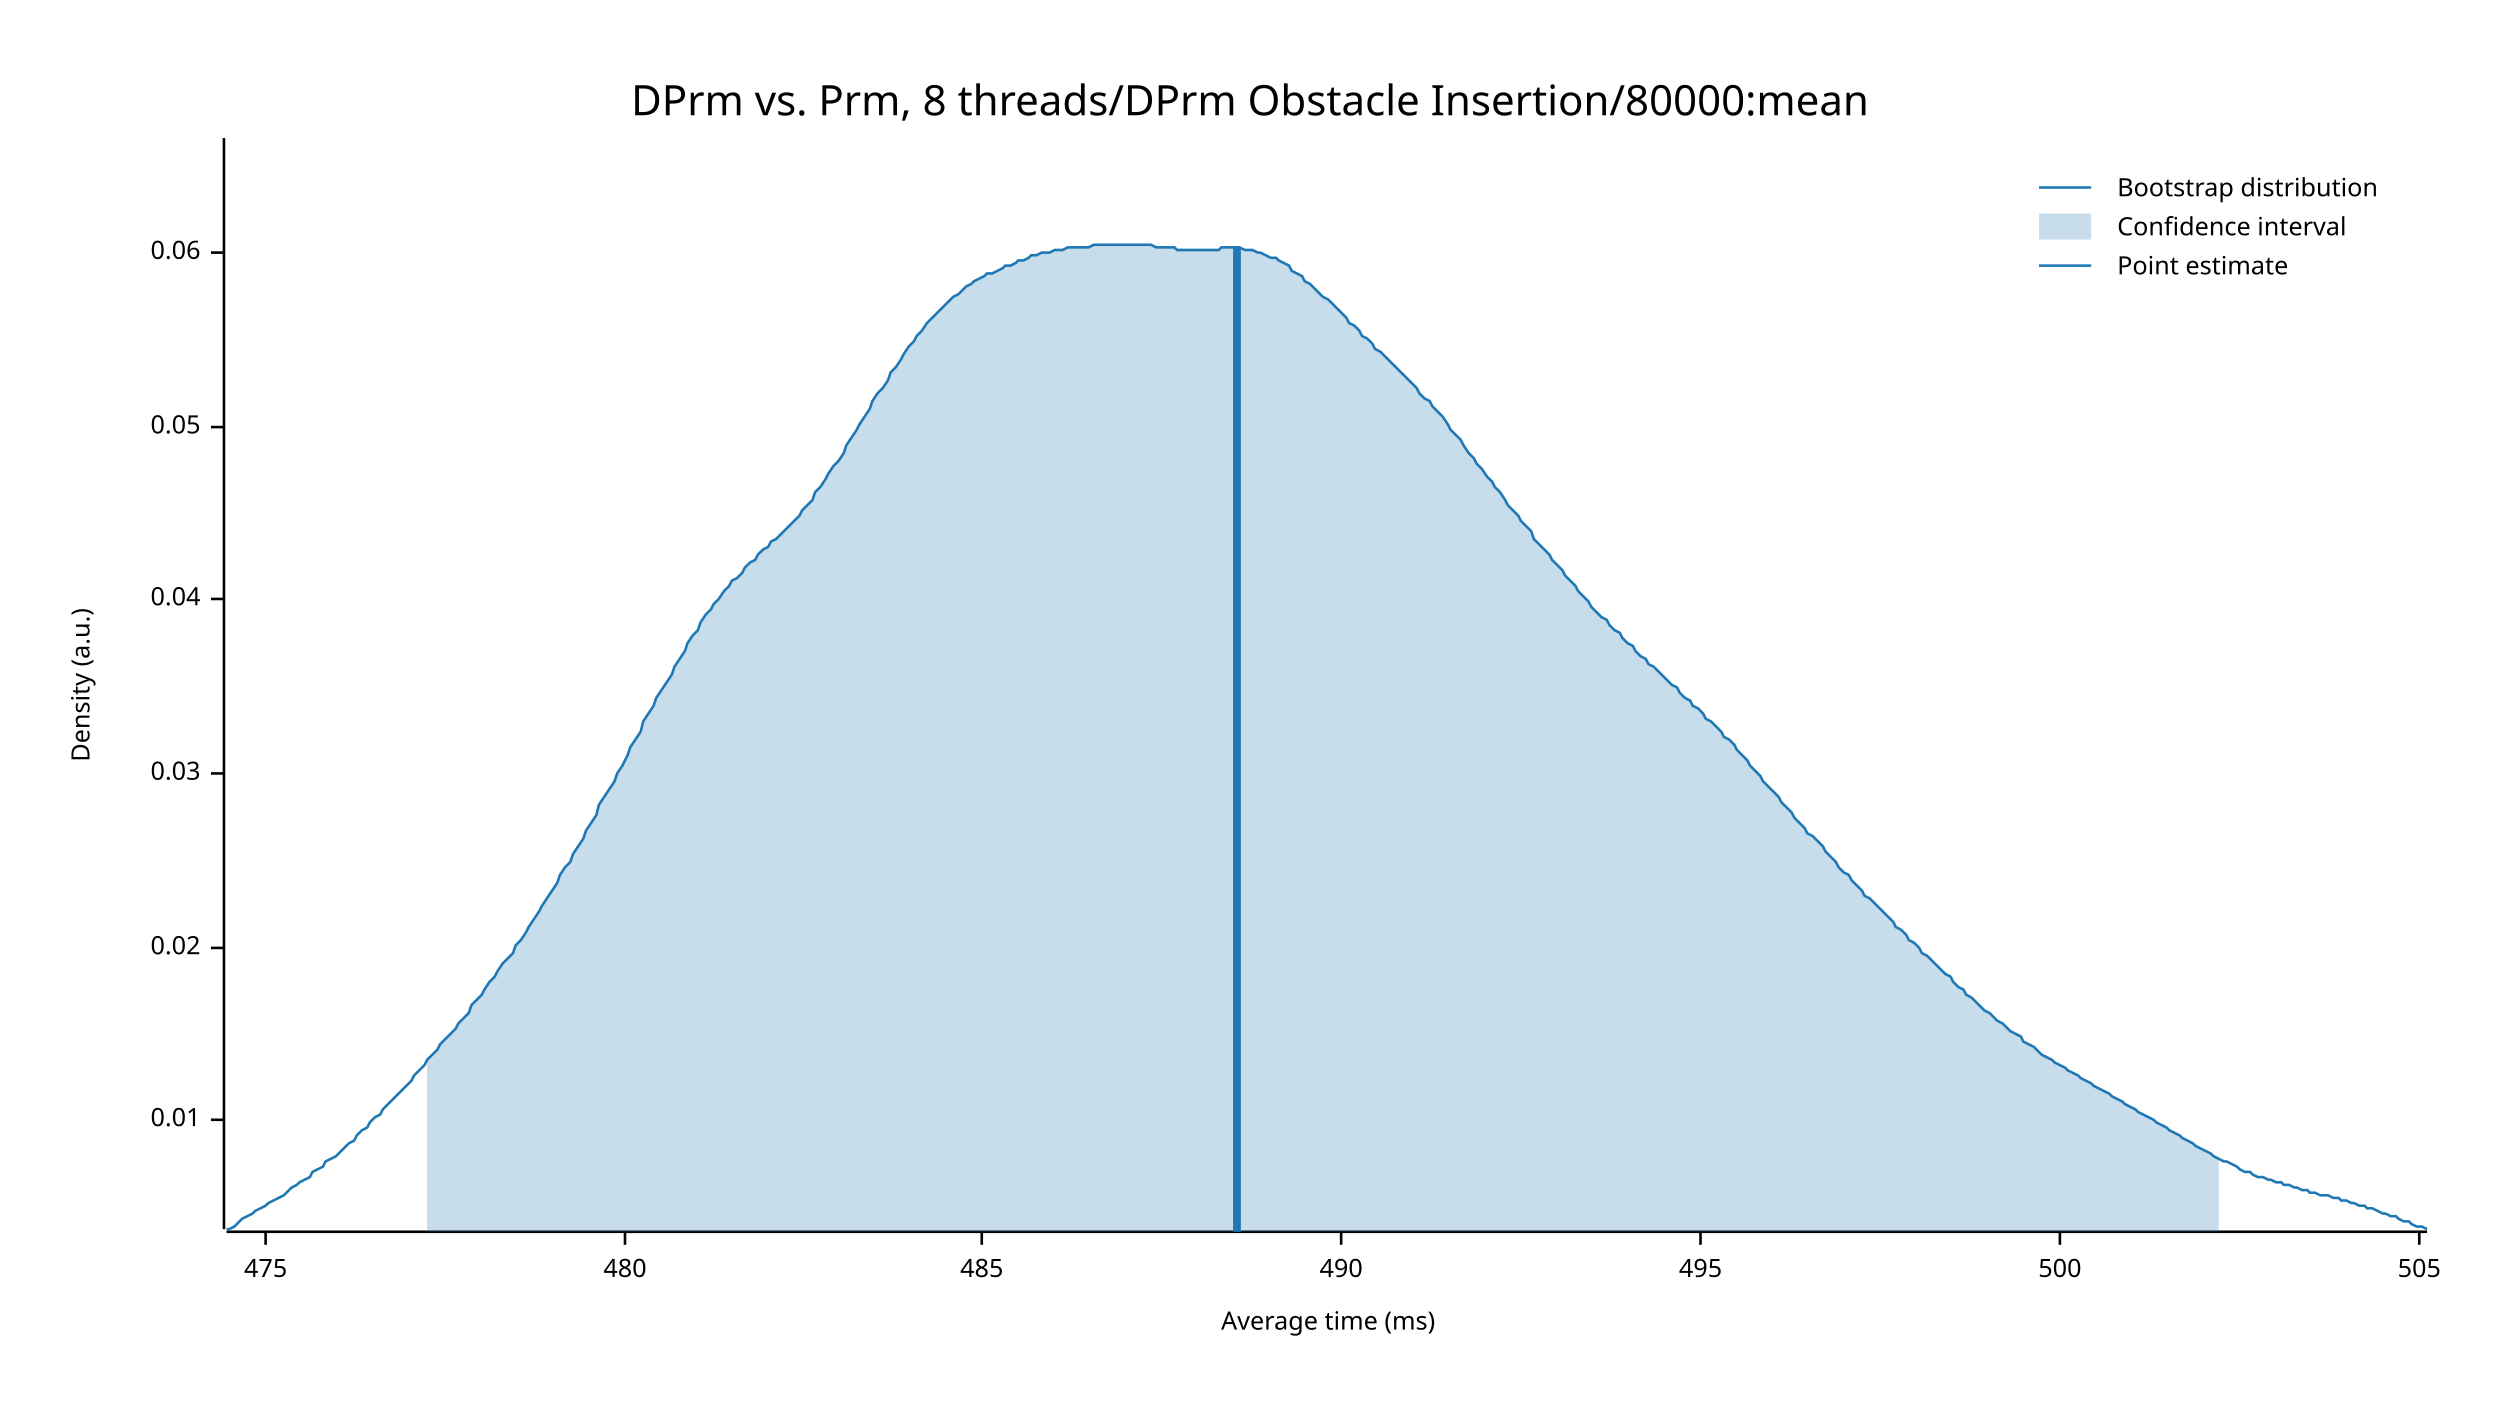
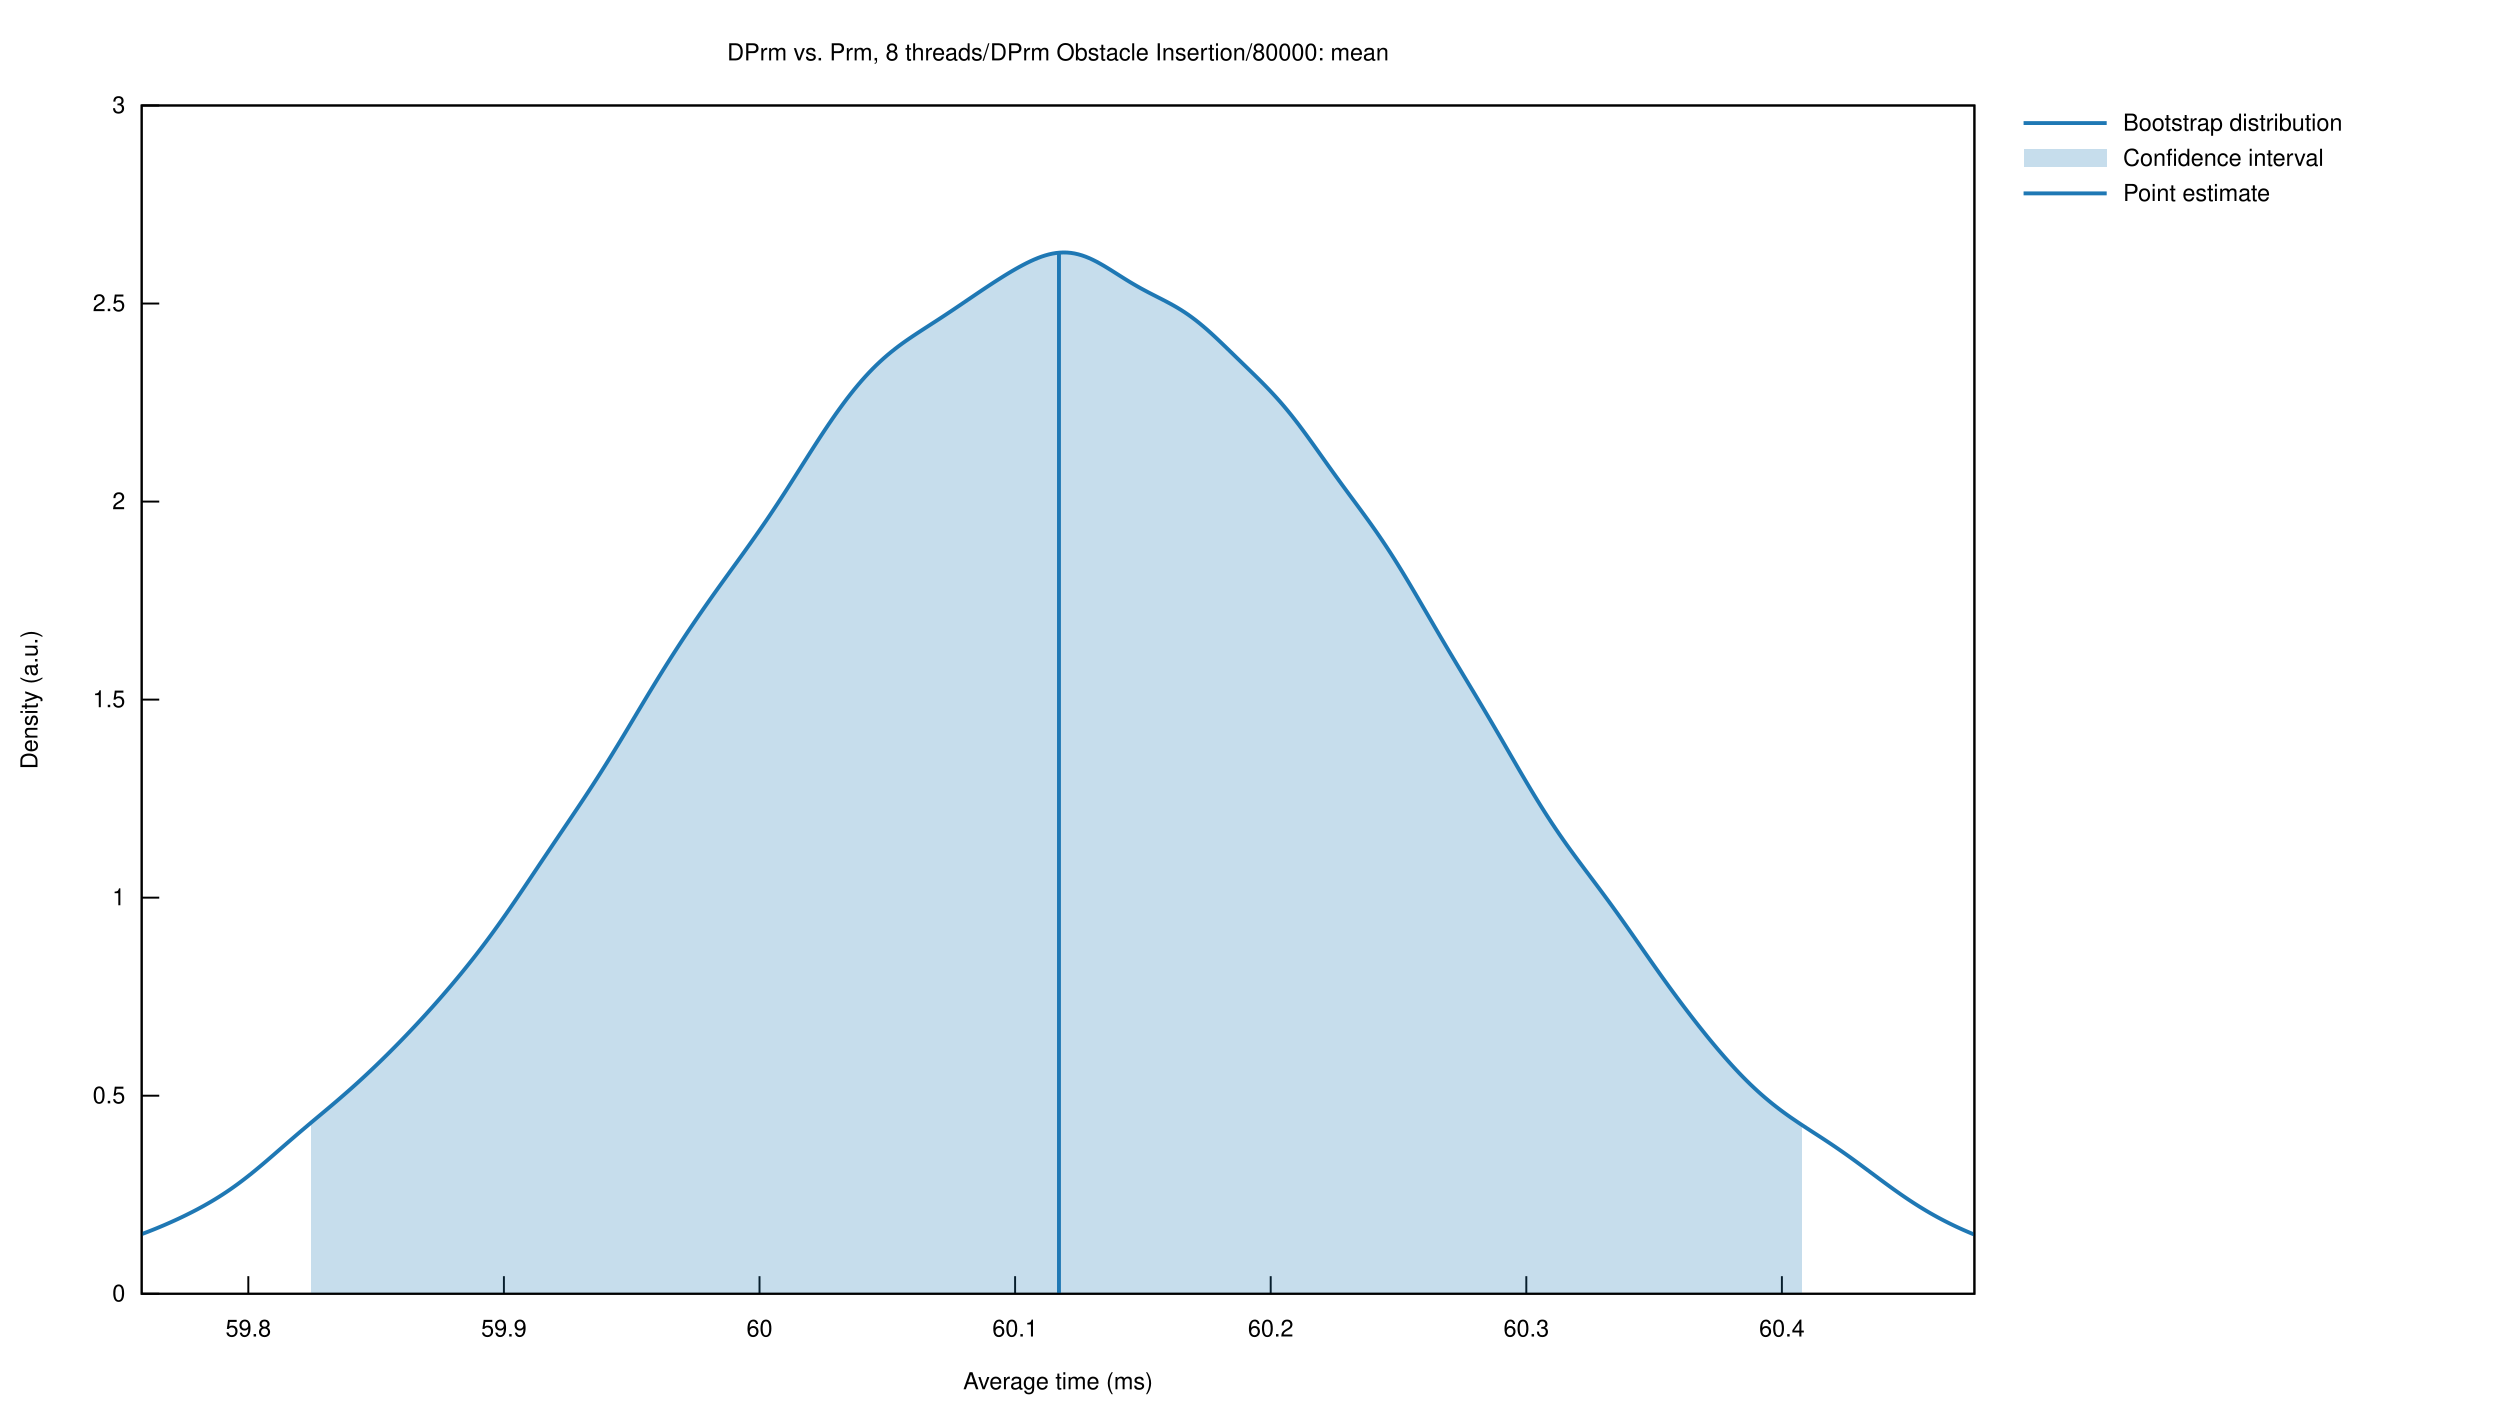
- <svg xmlns="http://www.w3.org/2000/svg" width="960" height="540" viewBox="0 0 960 540">
-   <text x="480" y="32" dy="0.76em" text-anchor="middle" font-family="sans-serif" font-size="16.129" opacity="1" fill="#000000">
- DPrm vs. Prm, 8 threads/DPrm Obstacle Insertion/80000:mean
- </text>
-   <text x="27" y="263" dy="0.76em" text-anchor="middle" font-family="sans-serif" font-size="9.677" opacity="1" fill="#000000" transform="rotate(270, 27, 263)">
- Density (a.u.)
- </text>
-   <text x="510" y="513" dy="-0.5ex" text-anchor="middle" font-family="sans-serif" font-size="9.677" opacity="1" fill="#000000">
- Average time (ms)
- </text>
-   <polyline fill="none" opacity="1" stroke="#000000" stroke-width="1" points="86,53 86,472 " />
-   <text x="77" y="430" dy="0.5ex" text-anchor="end" font-family="sans-serif" font-size="9.677" opacity="1" fill="#000000">
- 0.01
- </text>
-   <polyline fill="none" opacity="1" stroke="#000000" stroke-width="1" points="81,430 86,430 " />
-   <text x="77" y="364" dy="0.5ex" text-anchor="end" font-family="sans-serif" font-size="9.677" opacity="1" fill="#000000">
- 0.02
- </text>
-   <polyline fill="none" opacity="1" stroke="#000000" stroke-width="1" points="81,364 86,364 " />
-   <text x="77" y="297" dy="0.5ex" text-anchor="end" font-family="sans-serif" font-size="9.677" opacity="1" fill="#000000">
- 0.03
- </text>
-   <polyline fill="none" opacity="1" stroke="#000000" stroke-width="1" points="81,297 86,297 " />
-   <text x="77" y="230" dy="0.5ex" text-anchor="end" font-family="sans-serif" font-size="9.677" opacity="1" fill="#000000">
- 0.04
- </text>
-   <polyline fill="none" opacity="1" stroke="#000000" stroke-width="1" points="81,230 86,230 " />
-   <text x="77" y="164" dy="0.5ex" text-anchor="end" font-family="sans-serif" font-size="9.677" opacity="1" fill="#000000">
- 0.05
- </text>
-   <polyline fill="none" opacity="1" stroke="#000000" stroke-width="1" points="81,164 86,164 " />
-   <text x="77" y="97" dy="0.5ex" text-anchor="end" font-family="sans-serif" font-size="9.677" opacity="1" fill="#000000">
- 0.06
- </text>
-   <polyline fill="none" opacity="1" stroke="#000000" stroke-width="1" points="81,97 86,97 " />
-   <polyline fill="none" opacity="1" stroke="#000000" stroke-width="1" points="87,473 932,473 " />
-   <text x="102" y="483" dy="0.76em" text-anchor="middle" font-family="sans-serif" font-size="9.677" opacity="1" fill="#000000">
- 475
- </text>
-   <polyline fill="none" opacity="1" stroke="#000000" stroke-width="1" points="102,473 102,478 " />
-   <text x="240" y="483" dy="0.76em" text-anchor="middle" font-family="sans-serif" font-size="9.677" opacity="1" fill="#000000">
- 480
- </text>
-   <polyline fill="none" opacity="1" stroke="#000000" stroke-width="1" points="240,473 240,478 " />
-   <text x="377" y="483" dy="0.76em" text-anchor="middle" font-family="sans-serif" font-size="9.677" opacity="1" fill="#000000">
- 485
- </text>
-   <polyline fill="none" opacity="1" stroke="#000000" stroke-width="1" points="377,473 377,478 " />
-   <text x="515" y="483" dy="0.76em" text-anchor="middle" font-family="sans-serif" font-size="9.677" opacity="1" fill="#000000">
- 490
- </text>
-   <polyline fill="none" opacity="1" stroke="#000000" stroke-width="1" points="515,473 515,478 " />
-   <text x="653" y="483" dy="0.76em" text-anchor="middle" font-family="sans-serif" font-size="9.677" opacity="1" fill="#000000">
- 495
- </text>
-   <polyline fill="none" opacity="1" stroke="#000000" stroke-width="1" points="653,473 653,478 " />
-   <text x="791" y="483" dy="0.76em" text-anchor="middle" font-family="sans-serif" font-size="9.677" opacity="1" fill="#000000">
- 500
- </text>
-   <polyline fill="none" opacity="1" stroke="#000000" stroke-width="1" points="791,473 791,478 " />
-   <text x="929" y="483" dy="0.76em" text-anchor="middle" font-family="sans-serif" font-size="9.677" opacity="1" fill="#000000">
- 505
- </text>
-   <polyline fill="none" opacity="1" stroke="#000000" stroke-width="1" points="929,473 929,478 " />
-   <polyline fill="none" opacity="1" stroke="#1F78B4" stroke-width="1" points="87,472 88,472 90,471 92,469 93,468 95,467 97,466 98,465 100,464 102,463 103,462 105,461 107,460 109,459 110,458 112,456 114,455 115,454 117,453 119,452 120,450 122,449 124,448 125,446 127,445 129,444 131,442 132,441 134,439 136,438 137,436 139,434 141,433 142,431 144,429 146,428 147,426 149,424 151,422 153,420 154,419 156,417 158,415 159,413 161,411 163,409 164,407 166,405 168,403 169,401 171,399 173,397 175,395 176,393 178,391 180,389 181,386 183,384 185,382 186,380 188,377 190,375 191,373 193,370 195,368 197,366 198,363 200,361 202,358 203,356 205,353 207,350 208,348 210,345 212,342 214,339 215,336 217,333 219,331 220,328 222,325 224,322 225,319 227,316 229,313 230,309 232,306 234,303 236,300 237,297 239,294 241,290 242,287 244,284 246,281 247,277 249,274 251,271 252,268 254,265 256,262 258,259 259,256 261,253 263,250 264,247 266,244 268,242 269,239 271,236 273,234 274,232 276,230 278,227 280,225 281,223 283,222 285,220 286,218 288,216 290,215 291,213 293,211 295,210 296,208 298,207 300,205 302,203 303,202 305,200 307,198 308,196 310,194 312,192 313,189 315,187 317,184 318,182 320,179 322,177 324,174 325,171 327,168 329,165 330,163 332,160 334,157 335,154 337,151 339,149 341,146 342,143 344,141 346,138 347,136 349,133 351,131 352,129 354,127 356,124 357,123 359,121 361,119 363,117 364,116 366,114 368,113 369,112 371,110 373,109 374,108 376,107 378,106 379,105 381,105 383,104 385,103 386,102 388,102 390,101 391,100 393,100 395,99 396,98 398,98 400,97 401,97 403,97 405,96 407,96 408,96 410,95 412,95 413,95 415,95 417,95 418,95 420,94 422,94 423,94 425,94 427,94 429,94 430,94 432,94 434,94 435,94 437,94 439,94 440,94 442,94 444,95 445,95 447,95 449,95 451,95 452,96 454,96 456,96 457,96 459,96 461,96 462,96 464,96 466,96 468,96 469,95 471,95 473,95 474,95 476,95 478,96 479,96 481,96 483,97 484,97 486,98 488,99 490,99 491,100 493,101 495,102 496,104 498,105 500,106 501,108 503,109 505,111 506,112 508,114 510,115 512,117 513,118 515,120 517,122 518,124 520,125 522,127 523,129 525,130 527,132 528,134 530,135 532,137 534,139 535,140 537,142 539,144 540,145 542,147 544,149 545,151 547,153 549,154 550,156 552,158 554,160 556,163 557,165 559,167 561,169 562,171 564,174 566,176 567,178 569,180 571,183 573,185 574,187 576,189 578,192 579,194 581,196 583,198 584,200 586,202 588,204 589,207 591,209 593,211 595,213 596,215 598,217 600,219 601,221 603,223 605,225 606,227 608,229 610,231 611,233 613,235 615,237 617,238 618,240 620,242 622,243 623,245 625,247 627,248 628,250 630,252 632,253 633,255 635,256 637,258 639,260 640,261 642,263 644,264 645,266 647,268 649,269 650,271 652,272 654,274 655,276 657,277 659,279 661,281 662,283 664,284 666,286 667,288 669,290 671,292 672,294 674,296 676,298 677,300 679,302 681,304 683,306 684,308 686,310 688,312 689,314 691,316 693,318 694,320 696,321 698,323 700,325 701,327 703,329 705,331 706,333 708,335 710,336 711,338 713,340 715,342 716,344 718,345 720,347 722,349 723,350 725,352 727,354 728,356 730,357 732,359 733,361 735,362 737,364 738,366 740,367 742,369 744,371 745,372 747,374 749,375 750,377 752,379 754,380 755,382 757,383 759,385 760,386 762,388 764,389 766,391 767,392 769,393 771,395 772,396 774,397 776,398 777,400 779,401 781,402 782,403 784,405 786,406 788,407 789,408 791,409 793,410 794,411 796,412 798,413 799,414 801,415 803,416 804,417 806,418 808,419 810,420 811,421 813,422 815,423 816,424 818,425 820,426 821,427 823,428 825,429 827,430 828,431 830,432 832,433 833,434 835,435 837,436 838,437 840,438 842,439 843,440 845,441 847,442 849,443 850,444 852,445 854,446 855,446 857,447 859,448 860,449 862,450 864,450 865,451 867,452 869,452 871,453 872,453 874,454 876,454 877,455 879,455 881,456 882,456 884,457 886,457 887,458 889,458 891,459 893,459 894,459 896,460 898,460 899,461 901,461 903,462 904,462 906,463 908,463 909,464 911,464 913,465 915,466 916,466 918,467 920,467 921,468 923,469 925,469 926,470 928,471 930,471 932,472 " />
-   <polygon opacity="0.25" fill="#1F78B4" points="164,407 166,405 168,403 169,401 171,399 173,397 175,395 176,393 178,391 180,389 181,386 183,384 185,382 186,380 188,377 190,375 191,373 193,370 195,368 197,366 198,363 200,361 202,358 203,356 205,353 207,350 208,348 210,345 212,342 214,339 215,336 217,333 219,331 220,328 222,325 224,322 225,319 227,316 229,313 230,309 232,306 234,303 236,300 237,297 239,294 241,290 242,287 244,284 246,281 247,277 249,274 251,271 252,268 254,265 256,262 258,259 259,256 261,253 263,250 264,247 266,244 268,242 269,239 271,236 273,234 274,232 276,230 278,227 280,225 281,223 283,222 285,220 286,218 288,216 290,215 291,213 293,211 295,210 296,208 298,207 300,205 302,203 303,202 305,200 307,198 308,196 310,194 312,192 313,189 315,187 317,184 318,182 320,179 322,177 324,174 325,171 327,168 329,165 330,163 332,160 334,157 335,154 337,151 339,149 341,146 342,143 344,141 346,138 347,136 349,133 351,131 352,129 354,127 356,124 357,123 359,121 361,119 363,117 364,116 366,114 368,113 369,112 371,110 373,109 374,108 376,107 378,106 379,105 381,105 383,104 385,103 386,102 388,102 390,101 391,100 393,100 395,99 396,98 398,98 400,97 401,97 403,97 405,96 407,96 408,96 410,95 412,95 413,95 415,95 417,95 418,95 420,94 422,94 423,94 425,94 427,94 429,94 430,94 432,94 434,94 435,94 437,94 439,94 440,94 442,94 444,95 445,95 447,95 449,95 451,95 452,96 454,96 456,96 457,96 459,96 461,96 462,96 464,96 466,96 468,96 469,95 471,95 473,95 474,95 476,95 478,96 479,96 481,96 483,97 484,97 486,98 488,99 490,99 491,100 493,101 495,102 496,104 498,105 500,106 501,108 503,109 505,111 506,112 508,114 510,115 512,117 513,118 515,120 517,122 518,124 520,125 522,127 523,129 525,130 527,132 528,134 530,135 532,137 534,139 535,140 537,142 539,144 540,145 542,147 544,149 545,151 547,153 549,154 550,156 552,158 554,160 556,163 557,165 559,167 561,169 562,171 564,174 566,176 567,178 569,180 571,183 573,185 574,187 576,189 578,192 579,194 581,196 583,198 584,200 586,202 588,204 589,207 591,209 593,211 595,213 596,215 598,217 600,219 601,221 603,223 605,225 606,227 608,229 610,231 611,233 613,235 615,237 617,238 618,240 620,242 622,243 623,245 625,247 627,248 628,250 630,252 632,253 633,255 635,256 637,258 639,260 640,261 642,263 644,264 645,266 647,268 649,269 650,271 652,272 654,274 655,276 657,277 659,279 661,281 662,283 664,284 666,286 667,288 669,290 671,292 672,294 674,296 676,298 677,300 679,302 681,304 683,306 684,308 686,310 688,312 689,314 691,316 693,318 694,320 696,321 698,323 700,325 701,327 703,329 705,331 706,333 708,335 710,336 711,338 713,340 715,342 716,344 718,345 720,347 722,349 723,350 725,352 727,354 728,356 730,357 732,359 733,361 735,362 737,364 738,366 740,367 742,369 744,371 745,372 747,374 749,375 750,377 752,379 754,380 755,382 757,383 759,385 760,386 762,388 764,389 766,391 767,392 769,393 771,395 772,396 774,397 776,398 777,400 779,401 781,402 782,403 784,405 786,406 788,407 789,408 791,409 793,410 794,411 796,412 798,413 799,414 801,415 803,416 804,417 806,418 808,419 810,420 811,421 813,422 815,423 816,424 818,425 820,426 821,427 823,428 825,429 827,430 828,431 830,432 832,433 833,434 835,435 837,436 838,437 840,438 842,439 843,440 845,441 847,442 849,443 850,444 852,445 852,473 164,473 " />
-   <polyline fill="none" opacity="1" stroke="#1F78B4" stroke-width="3" points="475,473 475,95 " />
-   <text x="813" y="68" dy="0.76em" text-anchor="start" font-family="sans-serif" font-size="9.677" opacity="1" fill="#000000">
- Bootstrap distribution
- </text>
-   <text x="813" y="83" dy="0.76em" text-anchor="start" font-family="sans-serif" font-size="9.677" opacity="1" fill="#000000">
- Confidence interval
- </text>
-   <text x="813" y="98" dy="0.76em" text-anchor="start" font-family="sans-serif" font-size="9.677" opacity="1" fill="#000000">
- Point estimate
- </text>
-   <polyline fill="none" opacity="1" stroke="#1F78B4" stroke-width="1" points="783,72 803,72 " />
-   <rect x="783" y="82" width="20" height="10" opacity="0.25" fill="#1F78B4" stroke="none" />
-   <polyline fill="none" opacity="1" stroke="#1F78B4" stroke-width="1" points="783,102 803,102 " />
+ <svg xmlns="http://www.w3.org/2000/svg" xmlns:xlink="http://www.w3.org/1999/xlink" viewBox="0 0 1280 720">
+   <g id="gnuplot_canvas">
+     <rect x="0" y="0" width="1280" height="720" fill="none" />
+     <defs>
+       <circle id="gpDot" r="0.5" stroke-width="0.5" stroke="currentColor" />
+       <path id="gpPt0" stroke-width="0.222" stroke="currentColor" d="M-1,0 h2 M0,-1 v2" />
+       <path id="gpPt1" stroke-width="0.222" stroke="currentColor" d="M-1,-1 L1,1 M1,-1 L-1,1" />
+       <path id="gpPt2" stroke-width="0.222" stroke="currentColor" d="M-1,0 L1,0 M0,-1 L0,1 M-1,-1 L1,1 M-1,1 L1,-1" />
+       <rect id="gpPt3" stroke-width="0.222" stroke="currentColor" x="-1" y="-1" width="2" height="2" />
+       <rect id="gpPt4" stroke-width="0.222" stroke="currentColor" fill="currentColor" x="-1" y="-1" width="2" height="2" />
+       <circle id="gpPt5" stroke-width="0.222" stroke="currentColor" cx="0" cy="0" r="1" />
+       <use xlink:href="#gpPt5" id="gpPt6" fill="currentColor" stroke="none" />
+       <path id="gpPt7" stroke-width="0.222" stroke="currentColor" d="M0,-1.33 L-1.33,0.67 L1.33,0.67 z" />
+       <use xlink:href="#gpPt7" id="gpPt8" fill="currentColor" stroke="none" />
+       <use xlink:href="#gpPt7" id="gpPt9" stroke="currentColor" transform="rotate(180)" />
+       <use xlink:href="#gpPt9" id="gpPt10" fill="currentColor" stroke="none" />
+       <use xlink:href="#gpPt3" id="gpPt11" stroke="currentColor" transform="rotate(45)" />
+       <use xlink:href="#gpPt11" id="gpPt12" fill="currentColor" stroke="none" />
+       <path id="gpPt13" stroke-width="0.222" stroke="currentColor" d="M0,1.330 L1.265,0.411 L0.782,-1.067 L-0.782,-1.076 L-1.265,0.411 z" />
+       <use xlink:href="#gpPt13" id="gpPt14" fill="currentColor" stroke="none" />
+       <filter id="textbox" filterUnits="objectBoundingBox" x="0" y="0" height="1" width="1">
+         <feFlood flood-color="white" flood-opacity="1" result="bgnd" />
+         <feComposite in="SourceGraphic" in2="bgnd" operator="atop" />
+       </filter>
+       <filter id="greybox" filterUnits="objectBoundingBox" x="0" y="0" height="1" width="1">
+         <feFlood flood-color="lightgrey" flood-opacity="1" result="grey" />
+         <feComposite in="SourceGraphic" in2="grey" operator="atop" />
+       </filter>
+     </defs>
+     <g fill="none" color="white" stroke="currentColor" stroke-width="1.00" stroke-linecap="butt" stroke-linejoin="miter">
+ </g>
+     <g fill="none" color="black" stroke="currentColor" stroke-width="1.00" stroke-linecap="butt" stroke-linejoin="miter">
+       <path stroke="black" d="M72.53,662.40 L81.53,662.40  " />
+       <g transform="translate(64.14,666.30)" stroke="none" fill="black" font-family="Helvetica" font-size="12.00" text-anchor="end">
+         <text>
+           <tspan font-family="Helvetica"> 0</tspan>
+         </text>
+       </g>
+     </g>
+     <g fill="none" color="black" stroke="currentColor" stroke-width="1.00" stroke-linecap="butt" stroke-linejoin="miter">
+       <path stroke="black" d="M72.53,561.00 L81.53,561.00  " />
+       <g transform="translate(64.14,564.90)" stroke="none" fill="black" font-family="Helvetica" font-size="12.00" text-anchor="end">
+         <text>
+           <tspan font-family="Helvetica"> 0.5</tspan>
+         </text>
+       </g>
+     </g>
+     <g fill="none" color="black" stroke="currentColor" stroke-width="1.00" stroke-linecap="butt" stroke-linejoin="miter">
+       <path stroke="black" d="M72.53,459.60 L81.53,459.60  " />
+       <g transform="translate(64.14,463.50)" stroke="none" fill="black" font-family="Helvetica" font-size="12.00" text-anchor="end">
+         <text>
+           <tspan font-family="Helvetica"> 1</tspan>
+         </text>
+       </g>
+     </g>
+     <g fill="none" color="black" stroke="currentColor" stroke-width="1.00" stroke-linecap="butt" stroke-linejoin="miter">
+       <path stroke="black" d="M72.53,358.20 L81.53,358.20  " />
+       <g transform="translate(64.14,362.10)" stroke="none" fill="black" font-family="Helvetica" font-size="12.00" text-anchor="end">
+         <text>
+           <tspan font-family="Helvetica"> 1.5</tspan>
+         </text>
+       </g>
+     </g>
+     <g fill="none" color="black" stroke="currentColor" stroke-width="1.00" stroke-linecap="butt" stroke-linejoin="miter">
+       <path stroke="black" d="M72.53,256.81 L81.53,256.81  " />
+       <g transform="translate(64.14,260.71)" stroke="none" fill="black" font-family="Helvetica" font-size="12.00" text-anchor="end">
+         <text>
+           <tspan font-family="Helvetica"> 2</tspan>
+         </text>
+       </g>
+     </g>
+     <g fill="none" color="black" stroke="currentColor" stroke-width="1.00" stroke-linecap="butt" stroke-linejoin="miter">
+       <path stroke="black" d="M72.53,155.41 L81.53,155.41  " />
+       <g transform="translate(64.14,159.31)" stroke="none" fill="black" font-family="Helvetica" font-size="12.00" text-anchor="end">
+         <text>
+           <tspan font-family="Helvetica"> 2.5</tspan>
+         </text>
+       </g>
+     </g>
+     <g fill="none" color="black" stroke="currentColor" stroke-width="1.00" stroke-linecap="butt" stroke-linejoin="miter">
+       <path stroke="black" d="M72.53,54.01 L81.53,54.01  " />
+       <g transform="translate(64.14,57.91)" stroke="none" fill="black" font-family="Helvetica" font-size="12.00" text-anchor="end">
+         <text>
+           <tspan font-family="Helvetica"> 3</tspan>
+         </text>
+       </g>
+     </g>
+     <g fill="none" color="black" stroke="currentColor" stroke-width="1.00" stroke-linecap="butt" stroke-linejoin="miter">
+       <path stroke="black" d="M127.14,662.40 L127.14,653.40  " />
+       <g transform="translate(127.14,684.30)" stroke="none" fill="black" font-family="Helvetica" font-size="12.00" text-anchor="middle">
+         <text>
+           <tspan font-family="Helvetica"> 59.8</tspan>
+         </text>
+       </g>
+     </g>
+     <g fill="none" color="black" stroke="currentColor" stroke-width="1.00" stroke-linecap="butt" stroke-linejoin="miter">
+       <path stroke="black" d="M258.00,662.40 L258.00,653.40  " />
+       <g transform="translate(258.00,684.30)" stroke="none" fill="black" font-family="Helvetica" font-size="12.00" text-anchor="middle">
+         <text>
+           <tspan font-family="Helvetica"> 59.9</tspan>
+         </text>
+       </g>
+     </g>
+     <g fill="none" color="black" stroke="currentColor" stroke-width="1.00" stroke-linecap="butt" stroke-linejoin="miter">
+       <path stroke="black" d="M388.87,662.40 L388.87,653.40  " />
+       <g transform="translate(388.87,684.30)" stroke="none" fill="black" font-family="Helvetica" font-size="12.00" text-anchor="middle">
+         <text>
+           <tspan font-family="Helvetica"> 60</tspan>
+         </text>
+       </g>
+     </g>
+     <g fill="none" color="black" stroke="currentColor" stroke-width="1.00" stroke-linecap="butt" stroke-linejoin="miter">
+       <path stroke="black" d="M519.73,662.40 L519.73,653.40  " />
+       <g transform="translate(519.73,684.30)" stroke="none" fill="black" font-family="Helvetica" font-size="12.00" text-anchor="middle">
+         <text>
+           <tspan font-family="Helvetica"> 60.1</tspan>
+         </text>
+       </g>
+     </g>
+     <g fill="none" color="black" stroke="currentColor" stroke-width="1.00" stroke-linecap="butt" stroke-linejoin="miter">
+       <path stroke="black" d="M650.60,662.40 L650.60,653.40  " />
+       <g transform="translate(650.60,684.30)" stroke="none" fill="black" font-family="Helvetica" font-size="12.00" text-anchor="middle">
+         <text>
+           <tspan font-family="Helvetica"> 60.2</tspan>
+         </text>
+       </g>
+     </g>
+     <g fill="none" color="black" stroke="currentColor" stroke-width="1.00" stroke-linecap="butt" stroke-linejoin="miter">
+       <path stroke="black" d="M781.47,662.40 L781.47,653.40  " />
+       <g transform="translate(781.47,684.30)" stroke="none" fill="black" font-family="Helvetica" font-size="12.00" text-anchor="middle">
+         <text>
+           <tspan font-family="Helvetica"> 60.3</tspan>
+         </text>
+       </g>
+     </g>
+     <g fill="none" color="black" stroke="currentColor" stroke-width="1.00" stroke-linecap="butt" stroke-linejoin="miter">
+       <path stroke="black" d="M912.33,662.40 L912.33,653.40  " />
+       <g transform="translate(912.33,684.30)" stroke="none" fill="black" font-family="Helvetica" font-size="12.00" text-anchor="middle">
+         <text>
+           <tspan font-family="Helvetica"> 60.4</tspan>
+         </text>
+       </g>
+     </g>
+     <g fill="none" color="black" stroke="currentColor" stroke-width="1.00" stroke-linecap="butt" stroke-linejoin="miter">
+ </g>
+     <g fill="none" color="black" stroke="currentColor" stroke-width="1.00" stroke-linecap="butt" stroke-linejoin="miter">
+       <path stroke="black" d="M72.53,54.01 L72.53,662.40 L1010.90,662.40 L1010.90,54.01 L72.53,54.01 Z  " />
+     </g>
+     <g fill="none" color="black" stroke="currentColor" stroke-width="1.00" stroke-linecap="butt" stroke-linejoin="miter">
+ </g>
+     <g id="gnuplot_plot_1">
+       <g fill="none" color="white" stroke="black" stroke-width="2.00" stroke-linecap="butt" stroke-linejoin="miter">
+ </g>
+       <g fill="none" color="black" stroke="currentColor" stroke-width="2.00" stroke-linecap="butt" stroke-linejoin="miter">
+         <g transform="translate(1087.02,66.91)" stroke="none" fill="black" font-family="Helvetica" font-size="12.00" text-anchor="start">
+           <text>
+             <tspan font-family="Helvetica">Bootstrap distribution</tspan>
+           </text>
+         </g>
+       </g>
+       <g fill="none" color="black" stroke="currentColor" stroke-width="2.00" stroke-linecap="butt" stroke-linejoin="miter">
+         <path stroke="rgb( 31, 120, 180)" d="M1036.07,63.01 L1078.63,63.01 M72.53,631.87 L74.41,631.17 L76.29,630.44 L78.17,629.70 L80.05,628.94 L81.93,628.16   L83.81,627.37 L85.69,626.55 L87.57,625.72 L89.45,624.87 L91.34,624.00 L93.22,623.11 L95.10,622.20 L96.98,621.26   L98.86,620.31 L100.74,619.33 L102.62,618.32 L104.50,617.29 L106.38,616.22 L108.26,615.13 L110.14,614.00 L112.02,612.84   L113.90,611.64 L115.78,610.40 L117.66,609.13 L119.54,607.81 L121.42,606.46 L123.30,605.06 L125.18,603.63 L127.06,602.17   L128.95,600.66 L130.83,599.13 L132.71,597.57 L134.59,595.99 L136.47,594.39 L138.35,592.77 L140.23,591.15 L142.11,589.51   L143.99,587.88 L145.87,586.24 L147.75,584.61 L149.63,582.99 L151.51,581.37 L153.39,579.76 L155.27,578.17 L157.15,576.58   L159.03,574.99 L160.91,573.41 L162.79,571.84 L164.67,570.27 L166.56,568.69 L168.44,567.11 L170.32,565.52 L172.20,563.92   L174.08,562.30 L175.96,560.67 L177.84,559.03 L179.72,557.37 L181.60,555.69 L183.48,553.99 L185.36,552.27 L187.24,550.53   L189.12,548.77 L191.00,546.99 L192.88,545.19 L194.76,543.37 L196.64,541.53 L198.52,539.68 L200.40,537.80 L202.28,535.91   L204.17,533.99 L206.05,532.06 L207.93,530.11 L209.81,528.14 L211.69,526.15 L213.57,524.15 L215.45,522.12 L217.33,520.07   L219.21,518.00 L221.09,515.91 L222.97,513.80 L224.85,511.67 L226.73,509.51 L228.61,507.33 L230.49,505.13 L232.37,502.90   L234.25,500.65 L236.13,498.37 L238.01,496.06 L239.89,493.72 L241.78,491.35 L243.66,488.95 L245.54,486.51 L247.42,484.04   L249.30,481.54 L251.18,479.00 L253.06,476.42 L254.94,473.81 L256.82,471.17 L258.70,468.50 L260.58,465.80 L262.46,463.07   L264.34,460.32 L266.22,457.55 L268.10,454.77 L269.98,451.97 L271.86,449.16 L273.74,446.35 L275.62,443.54 L277.50,440.73   L279.39,437.93 L281.27,435.13 L283.15,432.33 L285.03,429.54 L286.91,426.75 L288.79,423.97 L290.67,421.19 L292.55,418.40   L294.43,415.60 L296.31,412.80 L298.19,409.98 L300.07,407.14 L301.95,404.27 L303.83,401.38 L305.71,398.46 L307.59,395.51   L309.47,392.53 L311.35,389.52 L313.23,386.48 L315.11,383.41 L317.00,380.32 L318.88,377.21 L320.76,374.08 L322.64,370.94   L324.52,367.80 L326.40,364.65 L328.28,361.51 L330.16,358.38 L332.04,355.26 L333.92,352.17 L335.80,349.09 L337.68,346.04   L339.56,343.01 L341.44,340.01 L343.32,337.04 L345.20,334.11 L347.08,331.20 L348.96,328.32 L350.84,325.47 L352.72,322.64   L354.61,319.85 L356.49,317.08 L358.37,314.34 L360.25,311.63 L362.13,308.94 L364.01,306.26 L365.89,303.61 L367.77,300.98   L369.65,298.36 L371.53,295.75 L373.41,293.15 L375.29,290.55 L377.17,287.96 L379.05,285.36 L380.93,282.75 L382.81,280.12   L384.69,277.48 L386.57,274.82 L388.45,272.13 L390.33,269.41 L392.22,266.67 L394.10,263.89 L395.98,261.07 L397.86,258.23   L399.74,255.36 L401.62,252.46 L403.50,249.53 L405.38,246.58 L407.26,243.62 L409.14,240.65 L411.02,237.68 L412.90,234.72   L414.78,231.76 L416.66,228.82 L418.54,225.91 L420.42,223.02 L422.30,220.18 L424.18,217.38 L426.06,214.63 L427.94,211.93   L429.83,209.30 L431.71,206.73 L433.59,204.22 L435.47,201.80 L437.35,199.44 L439.23,197.17 L441.11,194.97 L442.99,192.86   L444.87,190.83 L446.75,188.88 L448.63,187.01 L450.51,185.23 L452.39,183.52 L454.27,181.88 L456.15,180.32 L458.03,178.82   L459.91,177.37 L461.79,175.98 L463.67,174.64 L465.55,173.34 L467.44,172.06 L469.32,170.81 L471.20,169.58 L473.08,168.36   L474.96,167.15 L476.84,165.93 L478.72,164.72 L480.60,163.50 L482.48,162.27 L484.36,161.03 L486.24,159.78 L488.12,158.53   L490.00,157.26 L491.88,155.99 L493.76,154.71 L495.64,153.43 L497.52,152.16 L499.40,150.88 L501.28,149.61 L503.16,148.35   L505.05,147.09 L506.93,145.85 L508.81,144.62 L510.69,143.41 L512.57,142.22 L514.45,141.04 L516.33,139.89 L518.21,138.77   L520.09,137.68 L521.97,136.63 L523.85,135.62 L525.73,134.65 L527.61,133.74 L529.49,132.89 L531.37,132.11 L533.25,131.40   L535.13,130.79 L537.01,130.26 L538.89,129.84 L540.77,129.53 L542.66,129.34 L544.54,129.26 L546.42,129.31 L548.30,129.48   L550.18,129.78 L552.06,130.21 L553.94,130.75 L555.82,131.41 L557.70,132.18 L559.58,133.05 L561.46,134.00 L563.34,135.03   L565.22,136.11 L567.10,137.25 L568.98,138.41 L570.86,139.60 L572.74,140.79 L574.62,141.98 L576.50,143.16 L578.38,144.31   L580.27,145.43 L582.15,146.52 L584.03,147.58 L585.91,148.60 L587.79,149.60 L589.67,150.57 L591.55,151.53 L593.43,152.49   L595.31,153.45 L597.19,154.43 L599.07,155.43 L600.95,156.47 L602.83,157.56 L604.71,158.71 L606.59,159.92 L608.47,161.20   L610.35,162.56 L612.23,163.98 L614.11,165.48 L615.99,167.04 L617.88,168.66 L619.76,170.34 L621.64,172.06 L623.52,173.82   L625.40,175.61 L627.28,177.42 L629.16,179.24 L631.04,181.06 L632.92,182.89 L634.80,184.71 L636.68,186.54 L638.56,188.36   L640.44,190.19 L642.32,192.02 L644.20,193.87 L646.08,195.75 L647.96,197.66 L649.84,199.61 L651.72,201.61 L653.60,203.66   L655.49,205.78 L657.37,207.97 L659.25,210.22 L661.13,212.54 L663.01,214.93 L664.89,217.37 L666.77,219.88 L668.65,222.43   L670.53,225.02 L672.41,227.63 L674.29,230.27 L676.17,232.91 L678.05,235.56 L679.93,238.20 L681.81,240.83 L683.69,243.44   L685.57,246.04 L687.45,248.62 L689.33,251.18 L691.21,253.73 L693.10,256.28 L694.98,258.82 L696.86,261.38 L698.74,263.96   L700.62,266.55 L702.50,269.19 L704.38,271.86 L706.26,274.58 L708.14,277.36 L710.02,280.19 L711.90,283.07 L713.78,286.01   L715.66,289.01 L717.54,292.06 L719.42,295.15 L721.30,298.29 L723.18,301.46 L725.06,304.65 L726.94,307.87 L728.82,311.10   L730.71,314.33 L732.59,317.56 L734.47,320.79 L736.35,324.00 L738.23,327.20 L740.11,330.39 L741.99,333.56 L743.87,336.71   L745.75,339.85 L747.63,342.98 L749.51,346.11 L751.39,349.23 L753.27,352.35 L755.15,355.48 L757.03,358.62 L758.91,361.77   L760.79,364.94 L762.67,368.12 L764.55,371.32 L766.43,374.54 L768.32,377.77 L770.20,381.02 L772.08,384.27 L773.96,387.52   L775.84,390.76 L777.72,394.00 L779.60,397.21 L781.48,400.40 L783.36,403.56 L785.24,406.68 L787.12,409.76 L789.00,412.79   L790.88,415.77 L792.76,418.70 L794.64,421.57 L796.52,424.38 L798.40,427.14 L800.28,429.85 L802.16,432.51 L804.04,435.13   L805.93,437.71 L807.81,440.26 L809.69,442.79 L811.57,445.31 L813.45,447.81 L815.33,450.31 L817.21,452.82 L819.09,455.34   L820.97,457.87 L822.85,460.42 L824.73,462.99 L826.61,465.59 L828.49,468.20 L830.37,470.84 L832.25,473.50 L834.13,476.17   L836.01,478.86 L837.89,481.55 L839.77,484.25 L841.65,486.95 L843.54,489.65 L845.42,492.34 L847.30,495.01 L849.18,497.67   L851.06,500.31 L852.94,502.93 L854.82,505.53 L856.70,508.10 L858.58,510.65 L860.46,513.17 L862.34,515.67 L864.22,518.14   L866.10,520.58 L867.98,523.00 L869.86,525.40 L871.74,527.76 L873.62,530.10 L875.50,532.40 L877.38,534.67 L879.26,536.91   L881.15,539.11 L883.03,541.28 L884.91,543.40 L886.79,545.48 L888.67,547.52 L890.55,549.51 L892.43,551.45 L894.31,553.34   L896.19,555.18 L898.07,556.96 L899.95,558.70 L901.83,560.38 L903.71,562.01 L905.59,563.59 L907.47,565.13 L909.35,566.61   L911.23,568.05 L913.11,569.45 L914.99,570.81 L916.87,572.14 L918.76,573.43 L920.64,574.71 L922.52,575.96 L924.40,577.19   L926.28,578.42 L928.16,579.64 L930.04,580.85 L931.92,582.07 L933.80,583.30 L935.68,584.54 L937.56,585.79 L939.44,587.06   L941.32,588.35 L943.20,589.65 L945.08,590.97 L946.96,592.31 L948.84,593.67 L950.72,595.04 L952.60,596.42 L954.48,597.82   L956.37,599.22 L958.25,600.62 L960.13,602.02 L962.01,603.42 L963.89,604.81 L965.77,606.19 L967.65,607.56 L969.53,608.92   L971.41,610.25 L973.29,611.57 L975.17,612.86 L977.05,614.13 L978.93,615.37 L980.81,616.58 L982.69,617.77 L984.57,618.92   L986.45,620.05 L988.33,621.15 L990.21,622.21 L992.09,623.25 L993.98,624.26 L995.86,625.24 L997.74,626.19 L999.62,627.11   L1001.50,628.01 L1003.38,628.88 L1005.26,629.73 L1007.14,630.55 L1009.02,631.35 L1010.90,632.13  " />
+       </g>
+     </g>
+     <g id="gnuplot_plot_2">
+       <g fill="none" color="white" stroke="rgb( 31, 120, 180)" stroke-width="1.00" stroke-linecap="butt" stroke-linejoin="miter">
+ </g>
+       <g fill="none" color="black" stroke="currentColor" stroke-width="1.00" stroke-linecap="butt" stroke-linejoin="miter">
+         <g transform="translate(1087.02,84.91)" stroke="none" fill="black" font-family="Helvetica" font-size="12.00" text-anchor="start">
+           <text>
+             <tspan font-family="Helvetica">Confidence interval</tspan>
+           </text>
+         </g>
+       </g>
+       <g fill="none" color="black" stroke="currentColor" stroke-width="1.00" stroke-linecap="butt" stroke-linejoin="miter">
+         <g stroke="none" shape-rendering="crispEdges">
+           <polygon fill="rgb( 31, 120, 180)" fill-opacity="0.25" points="1036.07,85.51 1078.63,85.51 1078.63,76.51 1036.07,76.51 " />
+           <polygon fill="rgb( 31, 120, 180)" fill-opacity="0.25" points="159.03,574.99 160.91,573.41 162.79,571.84 164.67,570.27 166.56,568.69 168.44,567.11 170.32,565.52 172.20,563.92 174.08,562.30 175.96,560.67 177.84,559.03 179.72,557.37 181.60,555.69 183.48,553.99 185.36,552.27 187.24,550.53 189.12,548.77 191.00,546.99 192.88,545.19 194.76,543.37 196.64,541.53 198.52,539.68 200.40,537.80 202.28,535.91 204.17,533.99 206.05,532.06 207.93,530.11 209.81,528.14 211.69,526.15 213.57,524.15 215.45,522.12 217.33,520.07 219.21,518.00 221.09,515.91 222.97,513.80 224.85,511.67 226.73,509.51 228.61,507.33 230.49,505.13 232.37,502.90 234.25,500.65 236.13,498.37 238.01,496.06 239.89,493.72 241.78,491.35 243.66,488.95 245.54,486.51 247.42,484.04 249.30,481.54 251.18,479.00 253.06,476.42 254.94,473.81 256.82,471.17 258.70,468.50 260.58,465.80 262.46,463.07 264.34,460.32 266.22,457.55 268.10,454.77 269.98,451.97 271.86,449.16 273.74,446.35 275.62,443.54 277.50,440.73 279.39,437.93 281.27,435.13 283.15,432.33 285.03,429.54 286.91,426.75 288.79,423.97 290.67,421.19 292.55,418.40 294.43,415.60 296.31,412.80 298.19,409.98 300.07,407.14 301.95,404.27 303.83,401.38 305.71,398.46 307.59,395.51 309.47,392.53 311.35,389.52 313.23,386.48 315.11,383.41 317.00,380.32 318.88,377.21 320.76,374.08 322.64,370.94 324.52,367.80 326.40,364.65 328.28,361.51 330.16,358.38 332.04,355.26 333.92,352.17 335.80,349.09 337.68,346.04 339.56,343.01 341.44,340.01 343.32,337.04 345.20,334.11 347.08,331.20 348.96,328.32 350.84,325.47 352.72,322.64 354.61,319.85 356.49,317.08 358.37,314.34 360.25,311.63 362.13,308.94 364.01,306.26 365.89,303.61 367.77,300.98 369.65,298.36 371.53,295.75 373.41,293.15 375.29,290.55 377.17,287.96 379.05,285.36 380.93,282.75 382.81,280.12 384.69,277.48 386.57,274.82 388.45,272.13 390.33,269.41 392.22,266.67 394.10,263.89 395.98,261.07 397.86,258.23 399.74,255.36 401.62,252.46 403.50,249.53 405.38,246.58 407.26,243.62 409.14,240.65 411.02,237.68 412.90,234.72 414.78,231.76 416.66,228.82 418.54,225.91 420.42,223.02 422.30,220.18 424.18,217.38 426.06,214.63 427.94,211.93 429.83,209.30 431.71,206.73 433.59,204.22 435.47,201.80 437.35,199.44 439.23,197.17 441.11,194.97 442.99,192.86 444.87,190.83 446.75,188.88 448.63,187.01 450.51,185.23 452.39,183.52 454.27,181.88 456.15,180.32 458.03,178.82 459.91,177.37 461.79,175.98 463.67,174.64 465.55,173.34 467.44,172.06 469.32,170.81 471.20,169.58 473.08,168.36 474.96,167.15 476.84,165.93 478.72,164.72 480.60,163.50 482.48,162.27 484.36,161.03 486.24,159.78 488.12,158.53 490.00,157.26 491.88,155.99 493.76,154.71 495.64,153.43 497.52,152.16 499.40,150.88 501.28,149.61 503.16,148.35 505.05,147.09 506.93,145.85 508.81,144.62 510.69,143.41 512.57,142.22 514.45,141.04 516.33,139.89 518.21,138.77 520.09,137.68 521.97,136.63 523.85,135.62 525.73,134.65 527.61,133.74 529.49,132.89 531.37,132.11 533.25,131.40 535.13,130.79 537.01,130.26 538.89,129.84 540.77,129.53 542.66,129.34 544.54,129.26 546.42,129.31 548.30,129.48 550.18,129.78 552.06,130.21 553.94,130.75 555.82,131.41 557.70,132.18 559.58,133.05 561.46,134.00 563.34,135.03 565.22,136.11 567.10,137.25 568.98,138.41 570.86,139.60 572.74,140.79 574.62,141.98 576.50,143.16 578.38,144.31 580.27,145.43 582.15,146.52 584.03,147.58 585.91,148.60 587.79,149.60 589.67,150.57 591.55,151.53 593.43,152.49 595.31,153.45 597.19,154.43 599.07,155.43 600.95,156.47 602.83,157.56 604.71,158.71 606.59,159.92 608.47,161.20 610.35,162.56 612.23,163.98 614.11,165.48 615.99,167.04 617.88,168.66 619.76,170.34 621.64,172.06 623.52,173.82 625.40,175.61 627.28,177.42 629.16,179.24 631.04,181.06 632.92,182.89 634.80,184.71 636.68,186.54 638.56,188.36 640.44,190.19 642.32,192.02 644.20,193.87 646.08,195.75 647.96,197.66 649.84,199.61 651.72,201.61 653.60,203.66 655.49,205.78 657.37,207.97 659.25,210.22 661.13,212.54 663.01,214.93 664.89,217.37 666.77,219.88 668.65,222.43 670.53,225.02 672.41,227.63 674.29,230.27 676.17,232.91 678.05,235.56 679.93,238.20 681.81,240.83 683.69,243.44 685.57,246.04 687.45,248.62 689.33,251.18 691.21,253.73 693.10,256.28 694.98,258.82 696.86,261.38 698.74,263.96 700.62,266.55 702.50,269.19 704.38,271.86 706.26,274.58 708.14,277.36 710.02,280.19 711.90,283.07 713.78,286.01 715.66,289.01 717.54,292.06 719.42,295.15 721.30,298.29 723.18,301.46 725.06,304.65 726.94,307.87 728.82,311.10 730.71,314.33 732.59,317.56 734.47,320.79 736.35,324.00 738.23,327.20 740.11,330.39 741.99,333.56 743.87,336.71 745.75,339.85 747.63,342.98 749.51,346.11 751.39,349.23 753.27,352.35 755.15,355.48 757.03,358.62 758.91,361.77 760.79,364.94 762.67,368.12 764.55,371.32 766.43,374.54 768.32,377.77 770.20,381.02 772.08,384.27 773.96,387.52 775.84,390.76 777.72,394.00 779.60,397.21 781.48,400.40 783.36,403.56 785.24,406.68 787.12,409.76 789.00,412.79 790.88,415.77 792.76,418.70 794.64,421.57 796.52,424.38 798.40,427.14 800.28,429.85 802.16,432.51 804.04,435.13 805.93,437.71 807.81,440.26 809.69,442.79 811.57,445.31 813.45,447.81 815.33,450.31 817.21,452.82 819.09,455.34 820.97,457.87 822.85,460.42 824.73,462.99 826.61,465.59 828.49,468.20 830.37,470.84 832.25,473.50 834.13,476.17 836.01,478.86 837.89,481.55 839.77,484.25 841.65,486.95 843.54,489.65 845.42,492.34 847.30,495.01 849.18,497.67 851.06,500.31 852.94,502.93 854.82,505.53 856.70,508.10 858.58,510.65 860.46,513.17 862.34,515.67 864.22,518.14 866.10,520.58 867.98,523.00 869.86,525.40 871.74,527.76 873.62,530.10 875.50,532.40 877.38,534.67 879.26,536.91 881.15,539.11 883.03,541.28 884.91,543.40 886.79,545.48 888.67,547.52 890.55,549.51 892.43,551.45 894.31,553.34 896.19,555.18 898.07,556.96 899.95,558.70 901.83,560.38 903.71,562.01 905.59,563.59 907.47,565.13 909.35,566.61 911.23,568.05 913.11,569.45 914.99,570.81 916.87,572.14 918.76,573.43 920.64,574.71 922.52,575.96 922.52,662.40 920.64,662.40 918.76,662.40 916.87,662.40 914.99,662.40 913.11,662.40 911.23,662.40 909.35,662.40 907.47,662.40 905.59,662.40 903.71,662.40 901.83,662.40 899.95,662.40 898.07,662.40 896.19,662.40 894.31,662.40 892.43,662.40 890.55,662.40 888.67,662.40 886.79,662.40 884.91,662.40 883.03,662.40 881.15,662.40 879.26,662.40 877.38,662.40 875.50,662.40 873.62,662.40 871.74,662.40 869.86,662.40 867.98,662.40 866.10,662.40 864.22,662.40 862.34,662.40 860.46,662.40 858.58,662.40 856.70,662.40 854.82,662.40 852.94,662.40 851.06,662.40 849.18,662.40 847.30,662.40 845.42,662.40 843.54,662.40 841.65,662.40 839.77,662.40 837.89,662.40 836.01,662.40 834.13,662.40 832.25,662.40 830.37,662.40 828.49,662.40 826.61,662.40 824.73,662.40 822.85,662.40 820.97,662.40 819.09,662.40 817.21,662.40 815.33,662.40 813.45,662.40 811.57,662.40 809.69,662.40 807.81,662.40 805.93,662.40 804.04,662.40 802.16,662.40 800.28,662.40 798.40,662.40 796.52,662.40 794.64,662.40 792.76,662.40 790.88,662.40 789.00,662.40 787.12,662.40 785.24,662.40 783.36,662.40 781.48,662.40 779.60,662.40 777.72,662.40 775.84,662.40 773.96,662.40 772.08,662.40 770.20,662.40 768.32,662.40 766.43,662.40 764.55,662.40 762.67,662.40 760.79,662.40 758.91,662.40 757.03,662.40 755.15,662.40 753.27,662.40 751.39,662.40 749.51,662.40 747.63,662.40 745.75,662.40 743.87,662.40 741.99,662.40 740.11,662.40 738.23,662.40 736.35,662.40 734.47,662.40 732.59,662.40 730.71,662.40 728.82,662.40 726.94,662.40 725.06,662.40 723.18,662.40 721.30,662.40 719.42,662.40 717.54,662.40 715.66,662.40 713.78,662.40 711.90,662.40 710.02,662.40 708.14,662.40 706.26,662.40 704.38,662.40 702.50,662.40 700.62,662.40 698.74,662.40 696.86,662.40 694.98,662.40 693.10,662.40 691.21,662.40 689.33,662.40 687.45,662.40 685.57,662.40 683.69,662.40 681.81,662.40 679.93,662.40 678.05,662.40 676.17,662.40 674.29,662.40 672.41,662.40 670.53,662.40 668.65,662.40 666.77,662.40 664.89,662.40 663.01,662.40 661.13,662.40 659.25,662.40 657.37,662.40 655.49,662.40 653.60,662.40 651.72,662.40 649.84,662.40 647.96,662.40 646.08,662.40 644.20,662.40 642.32,662.40 640.44,662.40 638.56,662.40 636.68,662.40 634.80,662.40 632.92,662.40 631.04,662.40 629.16,662.40 627.28,662.40 625.40,662.40 623.52,662.40 621.64,662.40 619.76,662.40 617.88,662.40 615.99,662.40 614.11,662.40 612.23,662.40 610.35,662.40 608.47,662.40 606.59,662.40 604.71,662.40 602.83,662.40 600.95,662.40 599.07,662.40 597.19,662.40 595.31,662.40 593.43,662.40 591.55,662.40 589.67,662.40 587.79,662.40 585.91,662.40 584.03,662.40 582.15,662.40 580.27,662.40 578.38,662.40 576.50,662.40 574.62,662.40 572.74,662.40 570.86,662.40 568.98,662.40 567.10,662.40 565.22,662.40 563.34,662.40 561.46,662.40 559.58,662.40 557.70,662.40 555.82,662.40 553.94,662.40 552.06,662.40 550.18,662.40 548.30,662.40 546.42,662.40 544.54,662.40 542.66,662.40 540.77,662.40 538.89,662.40 537.01,662.40 535.13,662.40 533.25,662.40 531.37,662.40 529.49,662.40 527.61,662.40 525.73,662.40 523.85,662.40 521.97,662.40 520.09,662.40 518.21,662.40 516.33,662.40 514.45,662.40 512.57,662.40 510.69,662.40 508.81,662.40 506.93,662.40 505.05,662.40 503.16,662.40 501.28,662.40 499.40,662.40 497.52,662.40 495.64,662.40 493.76,662.40 491.88,662.40 490.00,662.40 488.12,662.40 486.24,662.40 484.36,662.40 482.48,662.40 480.60,662.40 478.72,662.40 476.84,662.40 474.96,662.40 473.08,662.40 471.20,662.40 469.32,662.40 467.44,662.40 465.55,662.40 463.67,662.40 461.79,662.40 459.91,662.40 458.03,662.40 456.15,662.40 454.27,662.40 452.39,662.40 450.51,662.40 448.63,662.40 446.75,662.40 444.87,662.40 442.99,662.40 441.11,662.40 439.23,662.40 437.35,662.40 435.47,662.40 433.59,662.40 431.71,662.40 429.83,662.40 427.94,662.40 426.06,662.40 424.18,662.40 422.30,662.40 420.42,662.40 418.54,662.40 416.66,662.40 414.78,662.40 412.90,662.40 411.02,662.40 409.14,662.40 407.26,662.40 405.38,662.40 403.50,662.40 401.62,662.40 399.74,662.40 397.86,662.40 395.98,662.40 394.10,662.40 392.22,662.40 390.33,662.40 388.45,662.40 386.57,662.40 384.69,662.40 382.81,662.40 380.93,662.40 379.05,662.40 377.17,662.40 375.29,662.40 373.41,662.40 371.53,662.40 369.65,662.40 367.77,662.40 365.89,662.40 364.01,662.40 362.13,662.40 360.25,662.40 358.37,662.40 356.49,662.40 354.61,662.40 352.72,662.40 350.84,662.40 348.96,662.40 347.08,662.40 345.20,662.40 343.32,662.40 341.44,662.40 339.56,662.40 337.68,662.40 335.80,662.40 333.92,662.40 332.04,662.40 330.16,662.40 328.28,662.40 326.40,662.40 324.52,662.40 322.64,662.40 320.76,662.40 318.88,662.40 317.00,662.40 315.11,662.40 313.23,662.40 311.35,662.40 309.47,662.40 307.59,662.40 305.71,662.40 303.83,662.40 301.95,662.40 300.07,662.40 298.19,662.40 296.31,662.40 294.43,662.40 292.55,662.40 290.67,662.40 288.79,662.40 286.91,662.40 285.03,662.40 283.15,662.40 281.27,662.40 279.39,662.40 277.50,662.40 275.62,662.40 273.74,662.40 271.86,662.40 269.98,662.40 268.10,662.40 266.22,662.40 264.34,662.40 262.46,662.40 260.58,662.40 258.70,662.40 256.82,662.40 254.94,662.40 253.06,662.40 251.18,662.40 249.30,662.40 247.42,662.40 245.54,662.40 243.66,662.40 241.78,662.40 239.89,662.40 238.01,662.40 236.13,662.40 234.25,662.40 232.37,662.40 230.49,662.40 228.61,662.40 226.73,662.40 224.85,662.40 222.97,662.40 221.09,662.40 219.21,662.40 217.33,662.40 215.45,662.40 213.57,662.40 211.69,662.40 209.81,662.40 207.93,662.40 206.05,662.40 204.17,662.40 202.28,662.40 200.40,662.40 198.52,662.40 196.64,662.40 194.76,662.40 192.88,662.40 191.00,662.40 189.12,662.40 187.24,662.40 185.36,662.40 183.48,662.40 181.60,662.40 179.72,662.40 177.84,662.40 175.96,662.40 174.08,662.40 172.20,662.40 170.32,662.40 168.44,662.40 166.56,662.40 164.67,662.40 162.79,662.40 160.91,662.40 159.03,662.40 " />
+         </g>
+       </g>
+     </g>
+     <g id="gnuplot_plot_3">
+       <g fill="none" color="white" stroke="rgb( 31, 120, 180)" stroke-width="2.00" stroke-linecap="butt" stroke-linejoin="miter">
+ </g>
+       <g fill="none" color="black" stroke="currentColor" stroke-width="2.00" stroke-linecap="butt" stroke-linejoin="miter">
+         <g transform="translate(1087.02,102.91)" stroke="none" fill="black" font-family="Helvetica" font-size="12.00" text-anchor="start">
+           <text>
+             <tspan font-family="Helvetica">Point estimate</tspan>
+           </text>
+         </g>
+       </g>
+       <g fill="none" color="black" stroke="currentColor" stroke-width="2.00" stroke-linecap="butt" stroke-linejoin="miter">
+         <path stroke="rgb( 31, 120, 180)" d="M1036.07,99.01 L1078.63,99.01 M542.19,662.40 L542.19,129.38  " />
+       </g>
+     </g>
+     <g fill="none" color="black" stroke="currentColor" stroke-width="2.00" stroke-linecap="butt" stroke-linejoin="miter">
+ </g>
+     <g fill="none" color="black" stroke="black" stroke-width="1.00" stroke-linecap="butt" stroke-linejoin="miter">
+ </g>
+     <g fill="none" color="black" stroke="currentColor" stroke-width="1.00" stroke-linecap="butt" stroke-linejoin="miter">
+       <path stroke="black" d="M72.53,54.01 L72.53,662.40 L1010.90,662.40 L1010.90,54.01 L72.53,54.01 Z  " />
+       <g transform="translate(19.18,358.21) rotate(270.00)" stroke="none" fill="black" font-family="Helvetica" font-size="12.00" text-anchor="middle">
+         <text>
+           <tspan font-family="Helvetica">Density (a.u.)</tspan>
+         </text>
+       </g>
+     </g>
+     <g fill="none" color="black" stroke="currentColor" stroke-width="1.00" stroke-linecap="butt" stroke-linejoin="miter">
+       <g transform="translate(541.71,711.30)" stroke="none" fill="black" font-family="Helvetica" font-size="12.00" text-anchor="middle">
+         <text>
+           <tspan font-family="Helvetica">Average time (ms)</tspan>
+         </text>
+       </g>
+     </g>
+     <g fill="none" color="black" stroke="currentColor" stroke-width="1.00" stroke-linecap="butt" stroke-linejoin="miter">
+ </g>
+     <g fill="none" color="black" stroke="currentColor" stroke-width="1.00" stroke-linecap="butt" stroke-linejoin="miter">
+       <g transform="translate(541.71,30.91)" stroke="none" fill="black" font-family="Helvetica" font-size="12.00" text-anchor="middle">
+         <text>
+           <tspan font-family="Helvetica">DPrm vs. Prm, 8 threads/DPrm Obstacle Insertion/80000: mean</tspan>
+         </text>
+       </g>
+     </g>
+     <g fill="none" color="black" stroke="currentColor" stroke-width="1.00" stroke-linecap="butt" stroke-linejoin="miter">
+ </g>
+   </g>
</svg>
